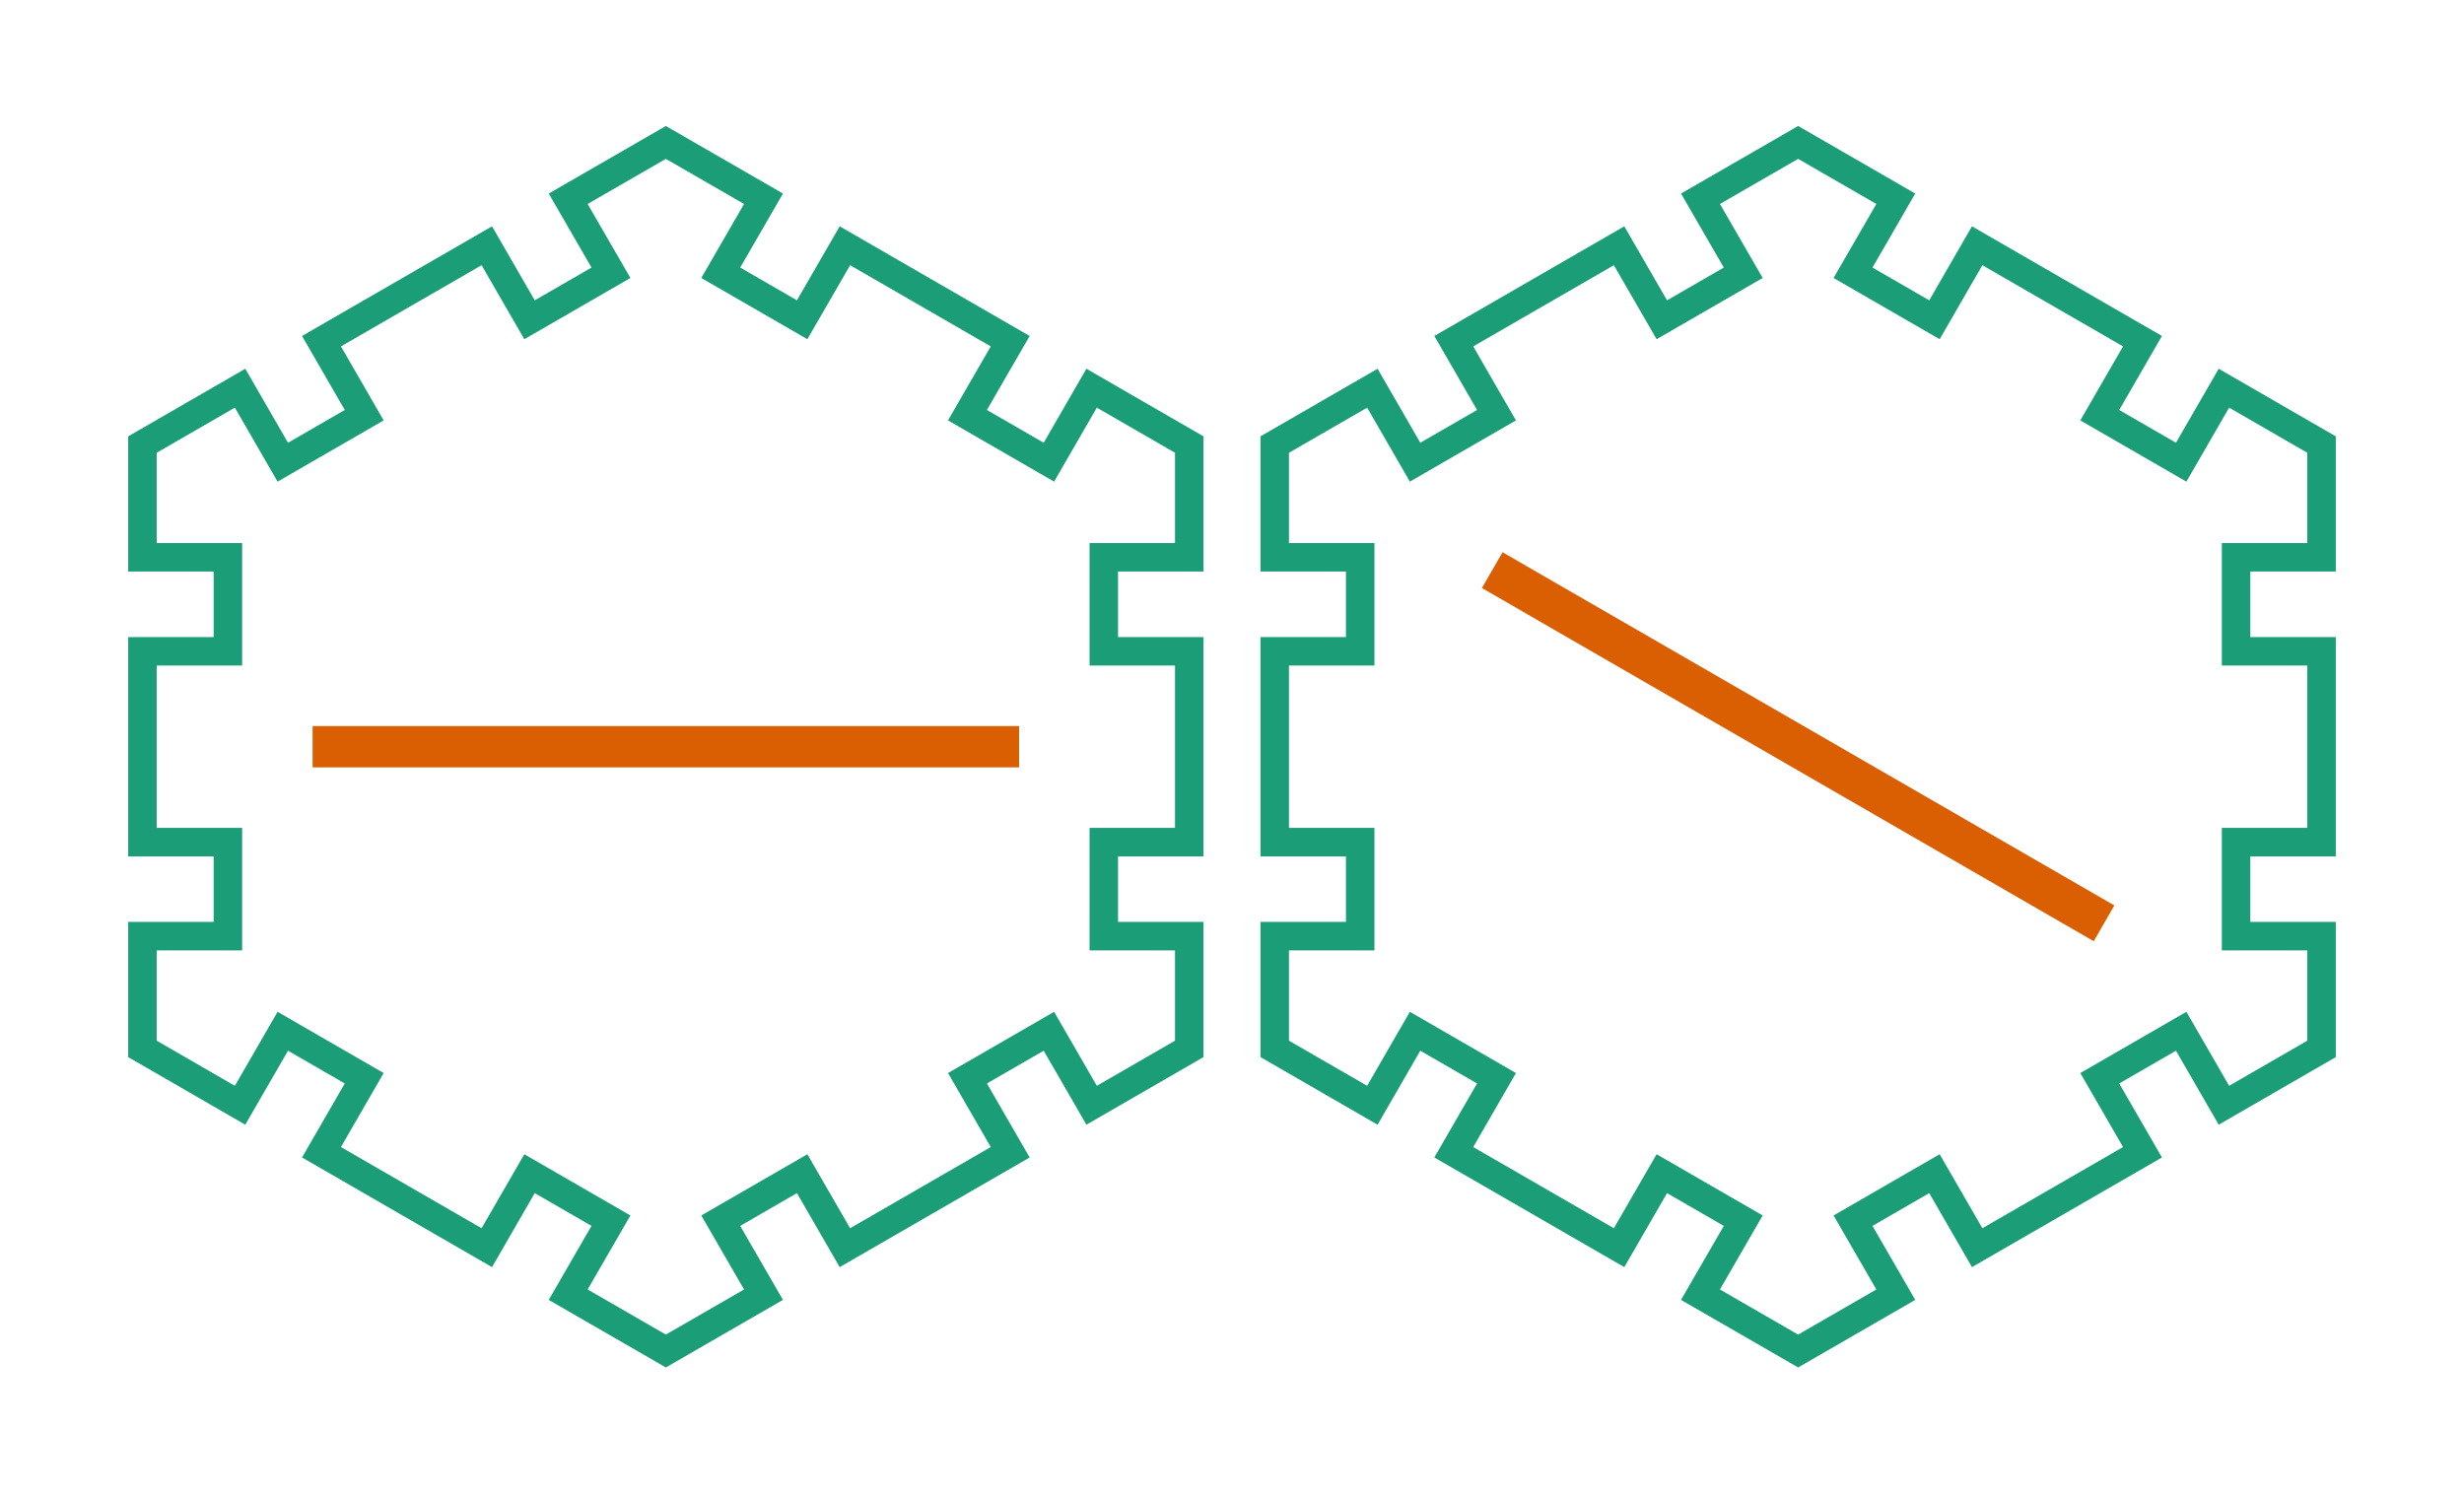
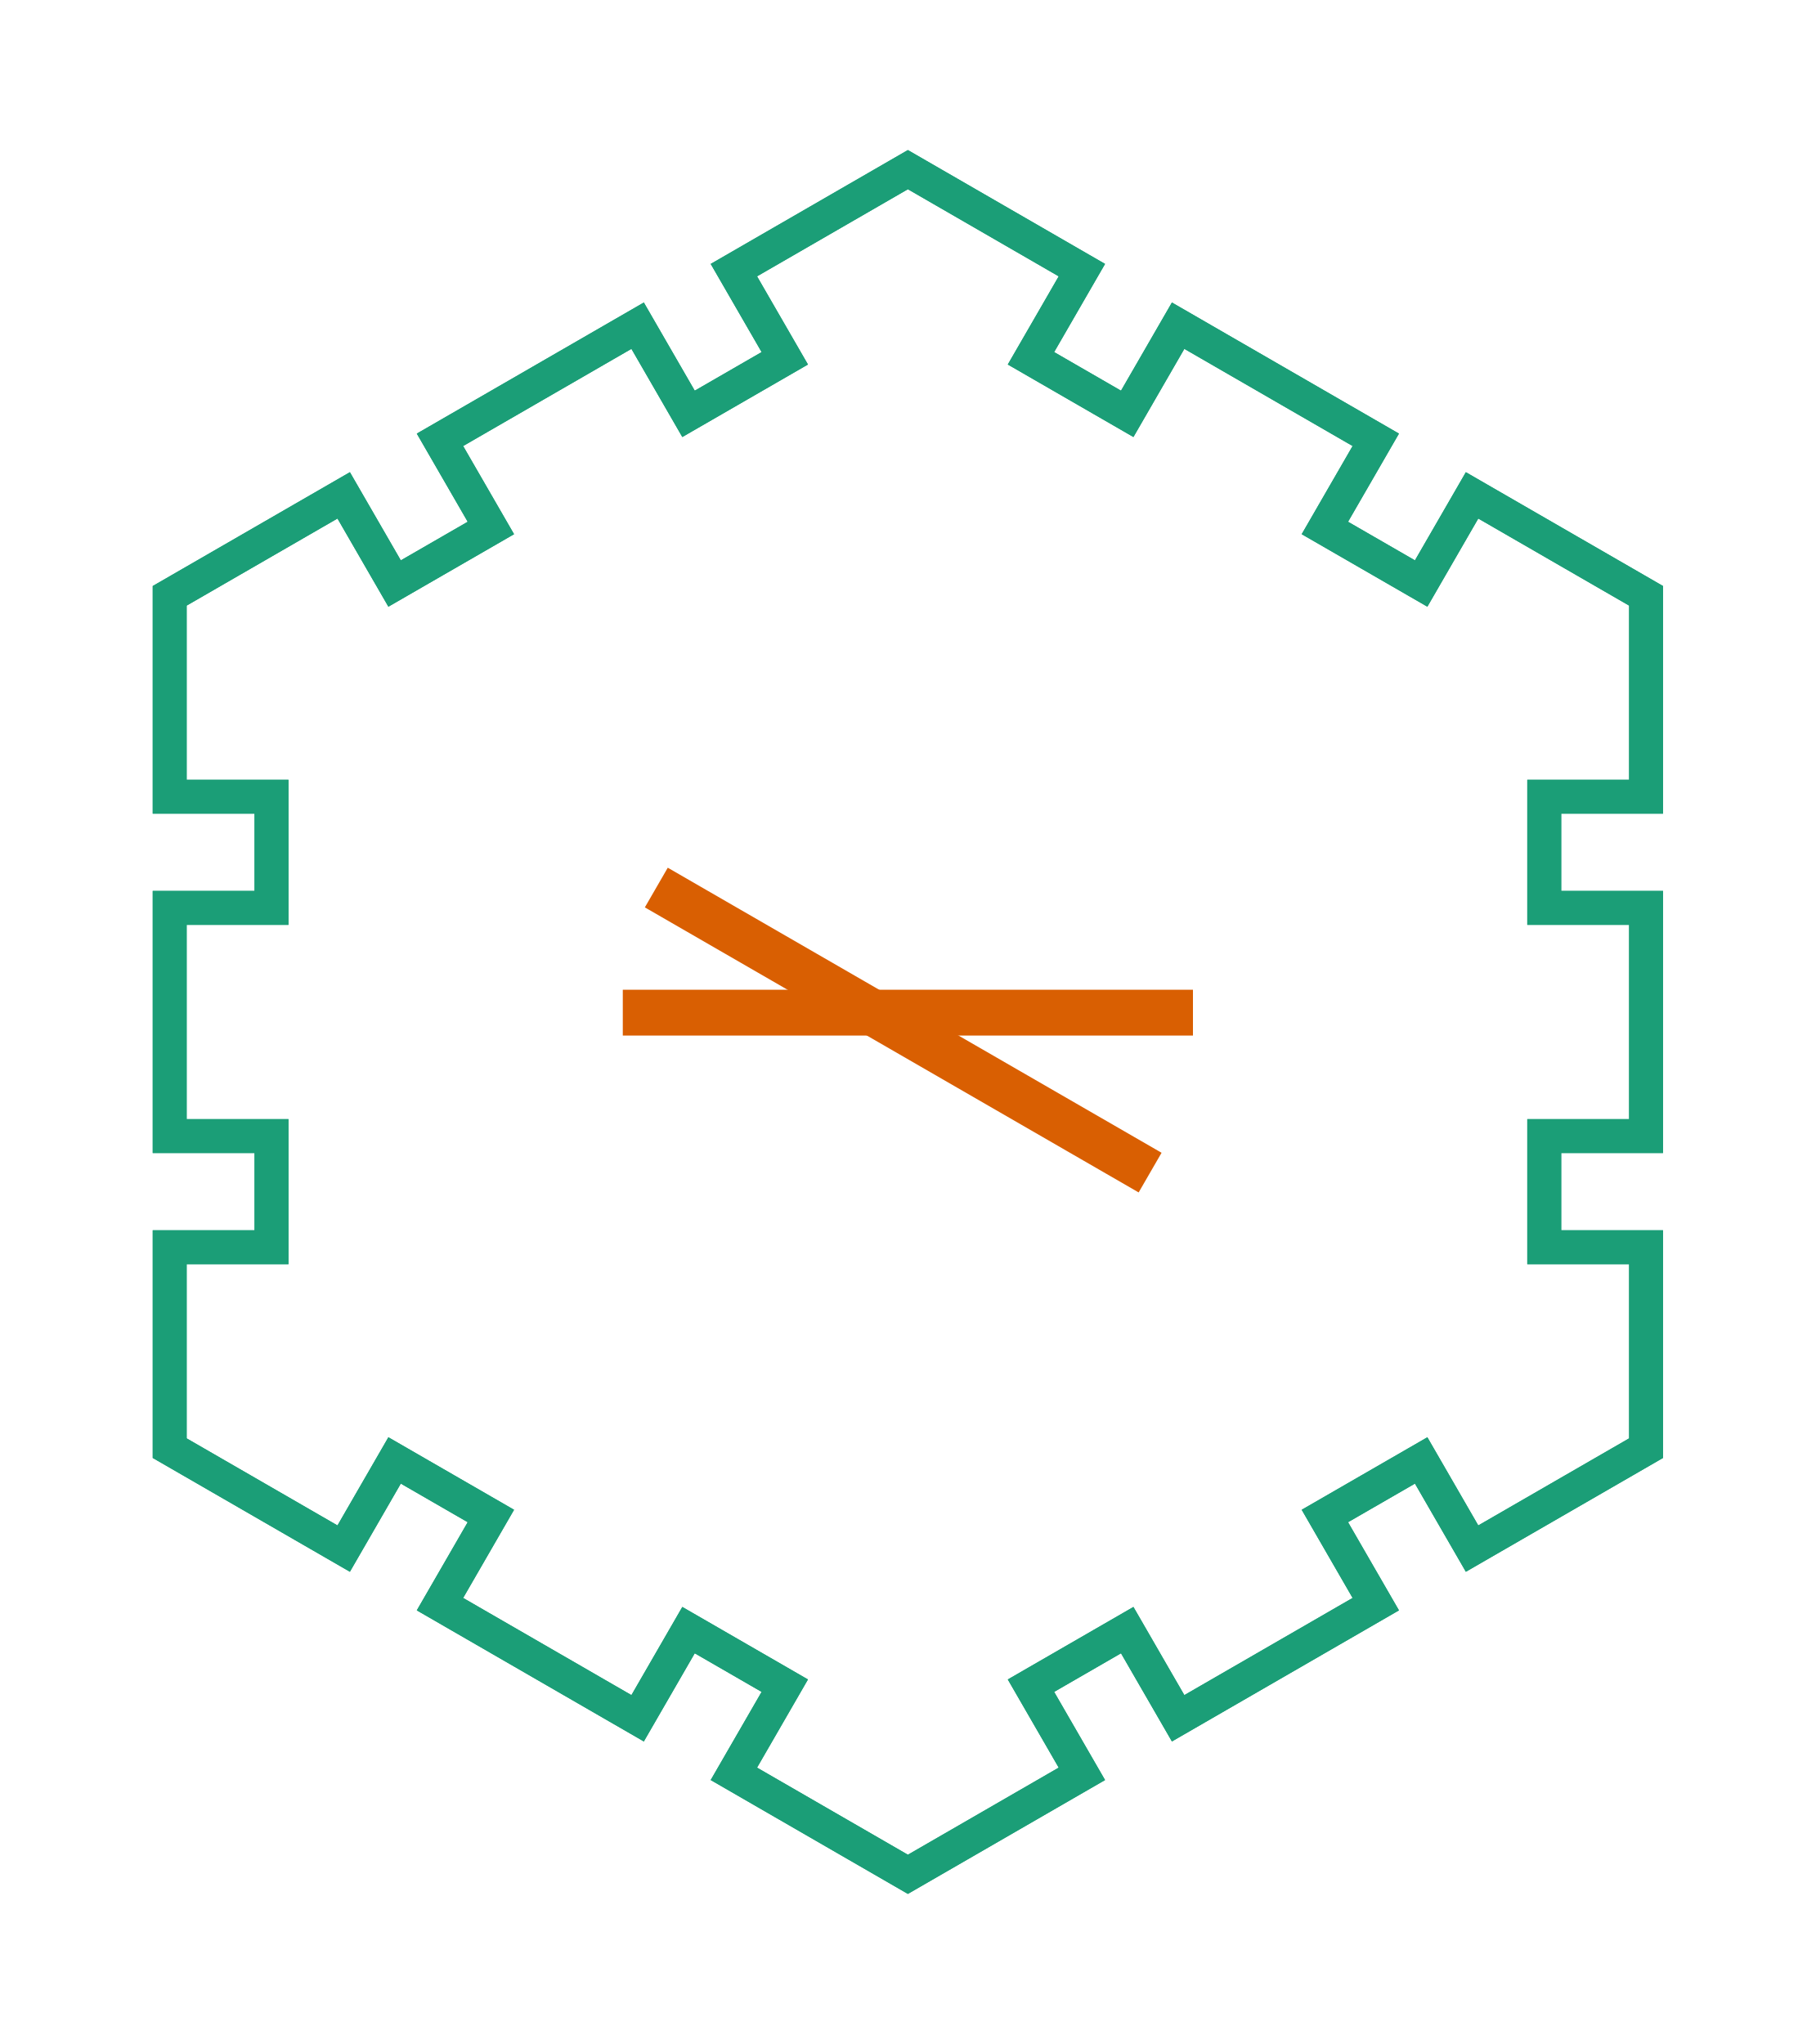
- <svg xmlns="http://www.w3.org/2000/svg" baseProfile="full" height="52.431mm" version="1.1" viewBox="-2.0,-23.215,86.493,52.431" width="86.493mm">
+ <svg xmlns="http://www.w3.org/2000/svg" baseProfile="full" height="60.231mm" version="1.1" viewBox="-26.751,-30.115,53.501,60.231" width="53.501mm">
  <defs />
-   <g transform="translate(21.3731, 3)">
-     <path d="M 1.927 16.639 L 4.785 14.989  L 6.285 17.587  L 12.088 14.237  L 10.588 11.639  L 13.446 9.989  L 14.946 12.587  L 18.373 10.608  L 18.373 6.65  L 15.373 6.65  L 15.373 3.35  L 18.373 3.35  L 18.373 -3.35  L 15.373 -3.35  L 15.373 -6.65  L 18.373 -6.65  L 18.373 -10.608  L 14.946 -12.587  L 13.446 -9.989  L 10.588 -11.639  L 12.088 -14.237  L 6.285 -17.587  L 4.785 -14.989  L 1.927 -16.639  L 3.428 -19.237  L 0 -21.215  L -3.428 -19.237  L -1.927 -16.639  L -4.785 -14.989  L -6.285 -17.587  L -12.088 -14.237  L -10.588 -11.639  L -13.446 -9.989  L -14.946 -12.587  L -18.373 -10.608  L -18.373 -6.65  L -15.373 -6.65  L -15.373 -3.35  L -18.373 -3.35  L -18.373 3.35  L -15.373 3.35  L -15.373 6.65  L -18.373 6.65  L -18.373 10.608  L -14.946 12.587  L -13.446 9.989  L -10.588 11.639  L -12.088 14.237  L -6.285 17.587  L -4.785 14.989  L -1.927 16.639  L -3.428 19.237  L 0 21.215  L 3.428 19.237  z" fill="none" stroke="rgb(27, 158, 119)" />
-     <path d="M -11.9 0.225 L -11.9 -0.225  L 11.9 -0.225  L 11.9 0.225  z" fill="none" stroke="rgb(217, 95, 2)" />
+   <g>
+     <path d="M 3.627 19.557 L 6.463 17.92  L 7.963 20.518  L 13.787 17.155  L 12.287 14.557  L 15.124 12.92  L 16.624 15.518  L 21.751 12.558  L 21.751 6.638  L 18.751 6.638  L 18.751 3.362  L 21.751 3.362  L 21.751 -3.362  L 18.751 -3.362  L 18.751 -6.638  L 21.751 -6.638  L 21.751 -12.558  L 16.624 -15.518  L 15.124 -12.92  L 12.287 -14.557  L 13.787 -17.155  L 7.963 -20.518  L 6.463 -17.92  L 3.627 -19.557  L 5.127 -22.155  L 0 -25.116  L -5.127 -22.155  L -3.627 -19.557  L -6.463 -17.92  L -7.963 -20.518  L -13.787 -17.155  L -12.287 -14.557  L -15.124 -12.92  L -16.624 -15.518  L -21.751 -12.558  L -21.751 -6.638  L -18.751 -6.638  L -18.751 -3.362  L -21.751 -3.362  L -21.751 3.362  L -18.751 3.362  L -18.751 6.638  L -21.751 6.638  L -21.751 12.558  L -16.624 15.518  L -15.124 12.92  L -12.287 14.557  L -13.787 17.155  L -7.963 20.518  L -6.463 17.92  L -3.627 19.557  L -5.127 22.155  L 0 25.116  L 5.127 22.155  z" fill="none" stroke="rgb(27, 158, 119)" />
+     <path d="M -7.9 -0.1 L -7.9 -0.45  L 7.9 -0.45  L 7.9 -0.1  z" fill="none" stroke="rgb(217, 95, 2)" />
  </g>
-   <g transform="translate(61.1194, 3)">
-     <path d="M 1.927 16.639 L 4.785 14.989  L 6.285 17.587  L 12.088 14.237  L 10.588 11.639  L 13.446 9.989  L 14.946 12.587  L 18.373 10.608  L 18.373 6.65  L 15.373 6.65  L 15.373 3.35  L 18.373 3.35  L 18.373 -3.35  L 15.373 -3.35  L 15.373 -6.65  L 18.373 -6.65  L 18.373 -10.608  L 14.946 -12.587  L 13.446 -9.989  L 10.588 -11.639  L 12.088 -14.237  L 6.285 -17.587  L 4.785 -14.989  L 1.927 -16.639  L 3.428 -19.237  L 0 -21.215  L -3.428 -19.237  L -1.927 -16.639  L -4.785 -14.989  L -6.285 -17.587  L -12.088 -14.237  L -10.588 -11.639  L -13.446 -9.989  L -14.946 -12.587  L -18.373 -10.608  L -18.373 -6.65  L -15.373 -6.65  L -15.373 -3.35  L -18.373 -3.35  L -18.373 3.35  L -15.373 3.35  L -15.373 6.65  L -18.373 6.65  L -18.373 10.608  L -14.946 12.587  L -13.446 9.989  L -10.588 11.639  L -12.088 14.237  L -6.285 17.587  L -4.785 14.989  L -1.927 16.639  L -3.428 19.237  L 0 21.215  L 3.428 19.237  z" fill="none" stroke="rgb(27, 158, 119)" />
-     <path d="M -10.418 -5.755 L -10.193 -6.145  L 10.418 5.755  L 10.193 6.145  z" fill="none" stroke="rgb(217, 95, 2)" />
+   <g>
+     <path d="M 3.627 19.557 L 6.463 17.92  L 7.963 20.518  L 13.787 17.155  L 12.287 14.557  L 15.124 12.92  L 16.624 15.518  L 21.751 12.558  L 21.751 6.638  L 18.751 6.638  L 18.751 3.362  L 21.751 3.362  L 21.751 -3.362  L 18.751 -3.362  L 18.751 -6.638  L 21.751 -6.638  L 21.751 -12.558  L 16.624 -15.518  L 15.124 -12.92  L 12.287 -14.557  L 13.787 -17.155  L 7.963 -20.518  L 6.463 -17.92  L 3.627 -19.557  L 5.127 -22.155  L 0 -25.116  L -5.127 -22.155  L -3.627 -19.557  L -6.463 -17.92  L -7.963 -20.518  L -13.787 -17.155  L -12.287 -14.557  L -15.124 -12.92  L -16.624 -15.518  L -21.751 -12.558  L -21.751 -6.638  L -18.751 -6.638  L -18.751 -3.362  L -21.751 -3.362  L -21.751 3.362  L -18.751 3.362  L -18.751 6.638  L -21.751 6.638  L -21.751 12.558  L -16.624 15.518  L -15.124 12.92  L -12.287 14.557  L -13.787 17.155  L -7.963 20.518  L -6.463 17.92  L -3.627 19.557  L -5.127 22.155  L 0 25.116  L 5.127 22.155  z" fill="none" stroke="rgb(27, 158, 119)" />
+     <path d="M -7.067 -3.56 L -6.892 -3.863  L 6.792 4.037  L 6.617 4.34  z" fill="none" stroke="rgb(217, 95, 2)" />
  </g>
</svg>
